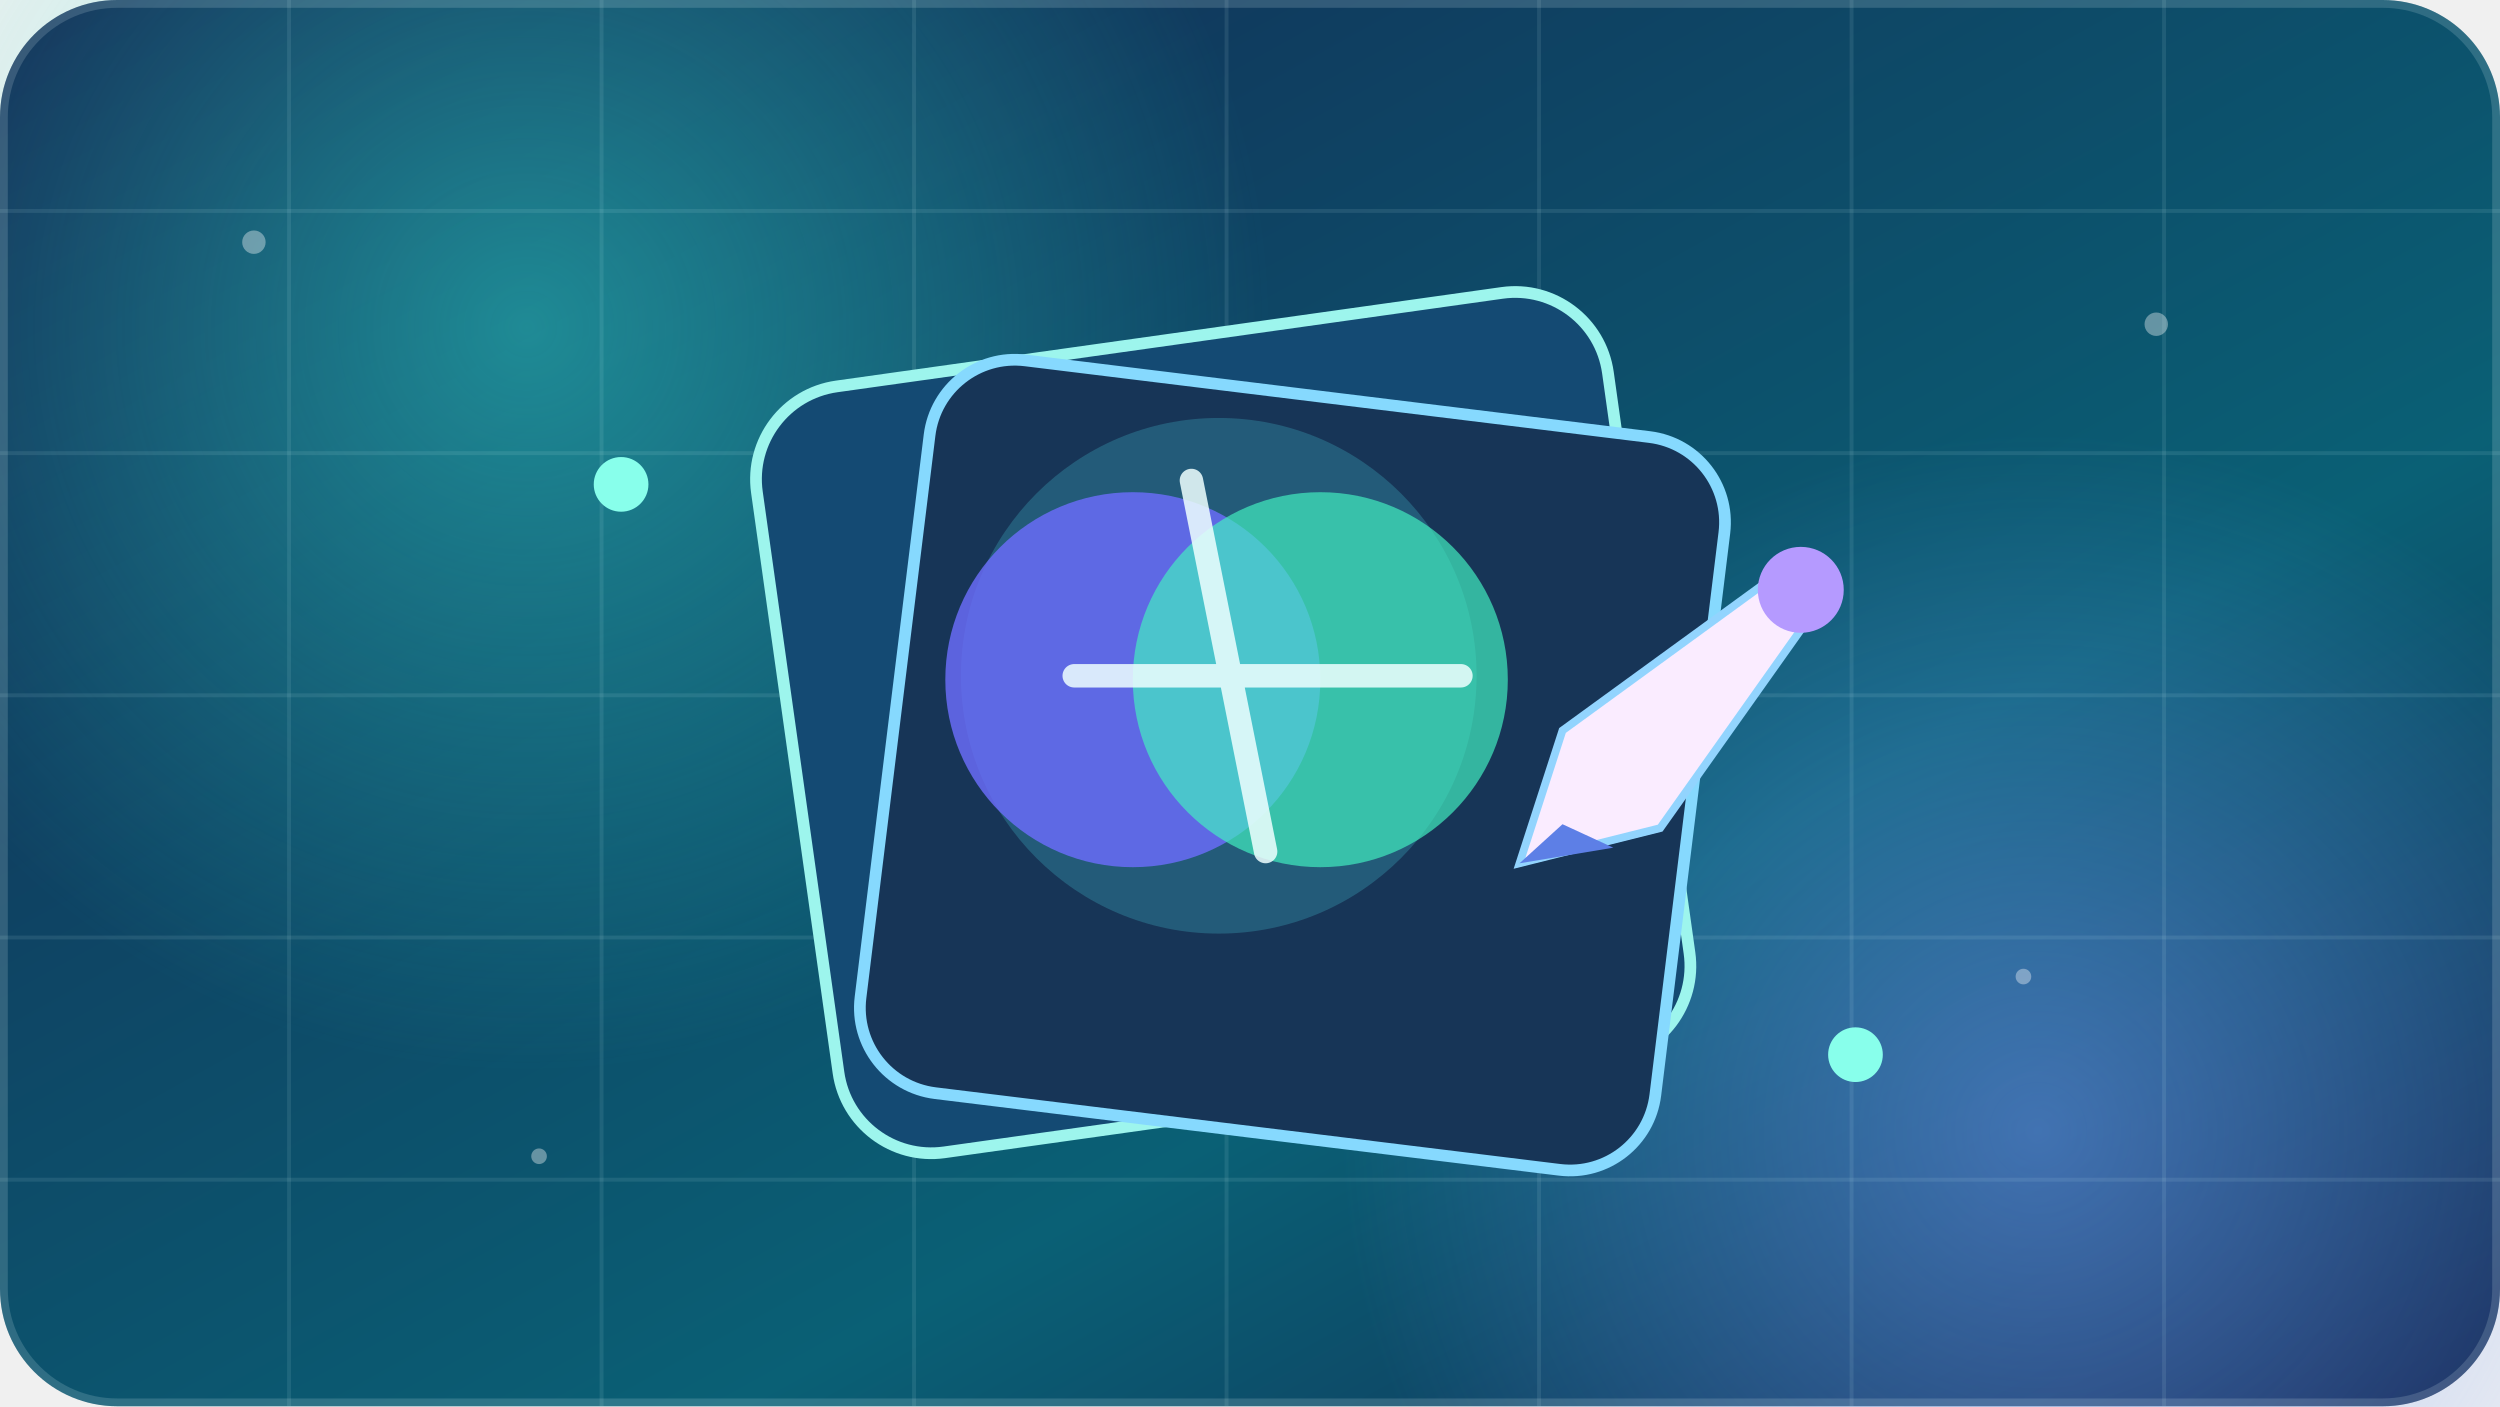
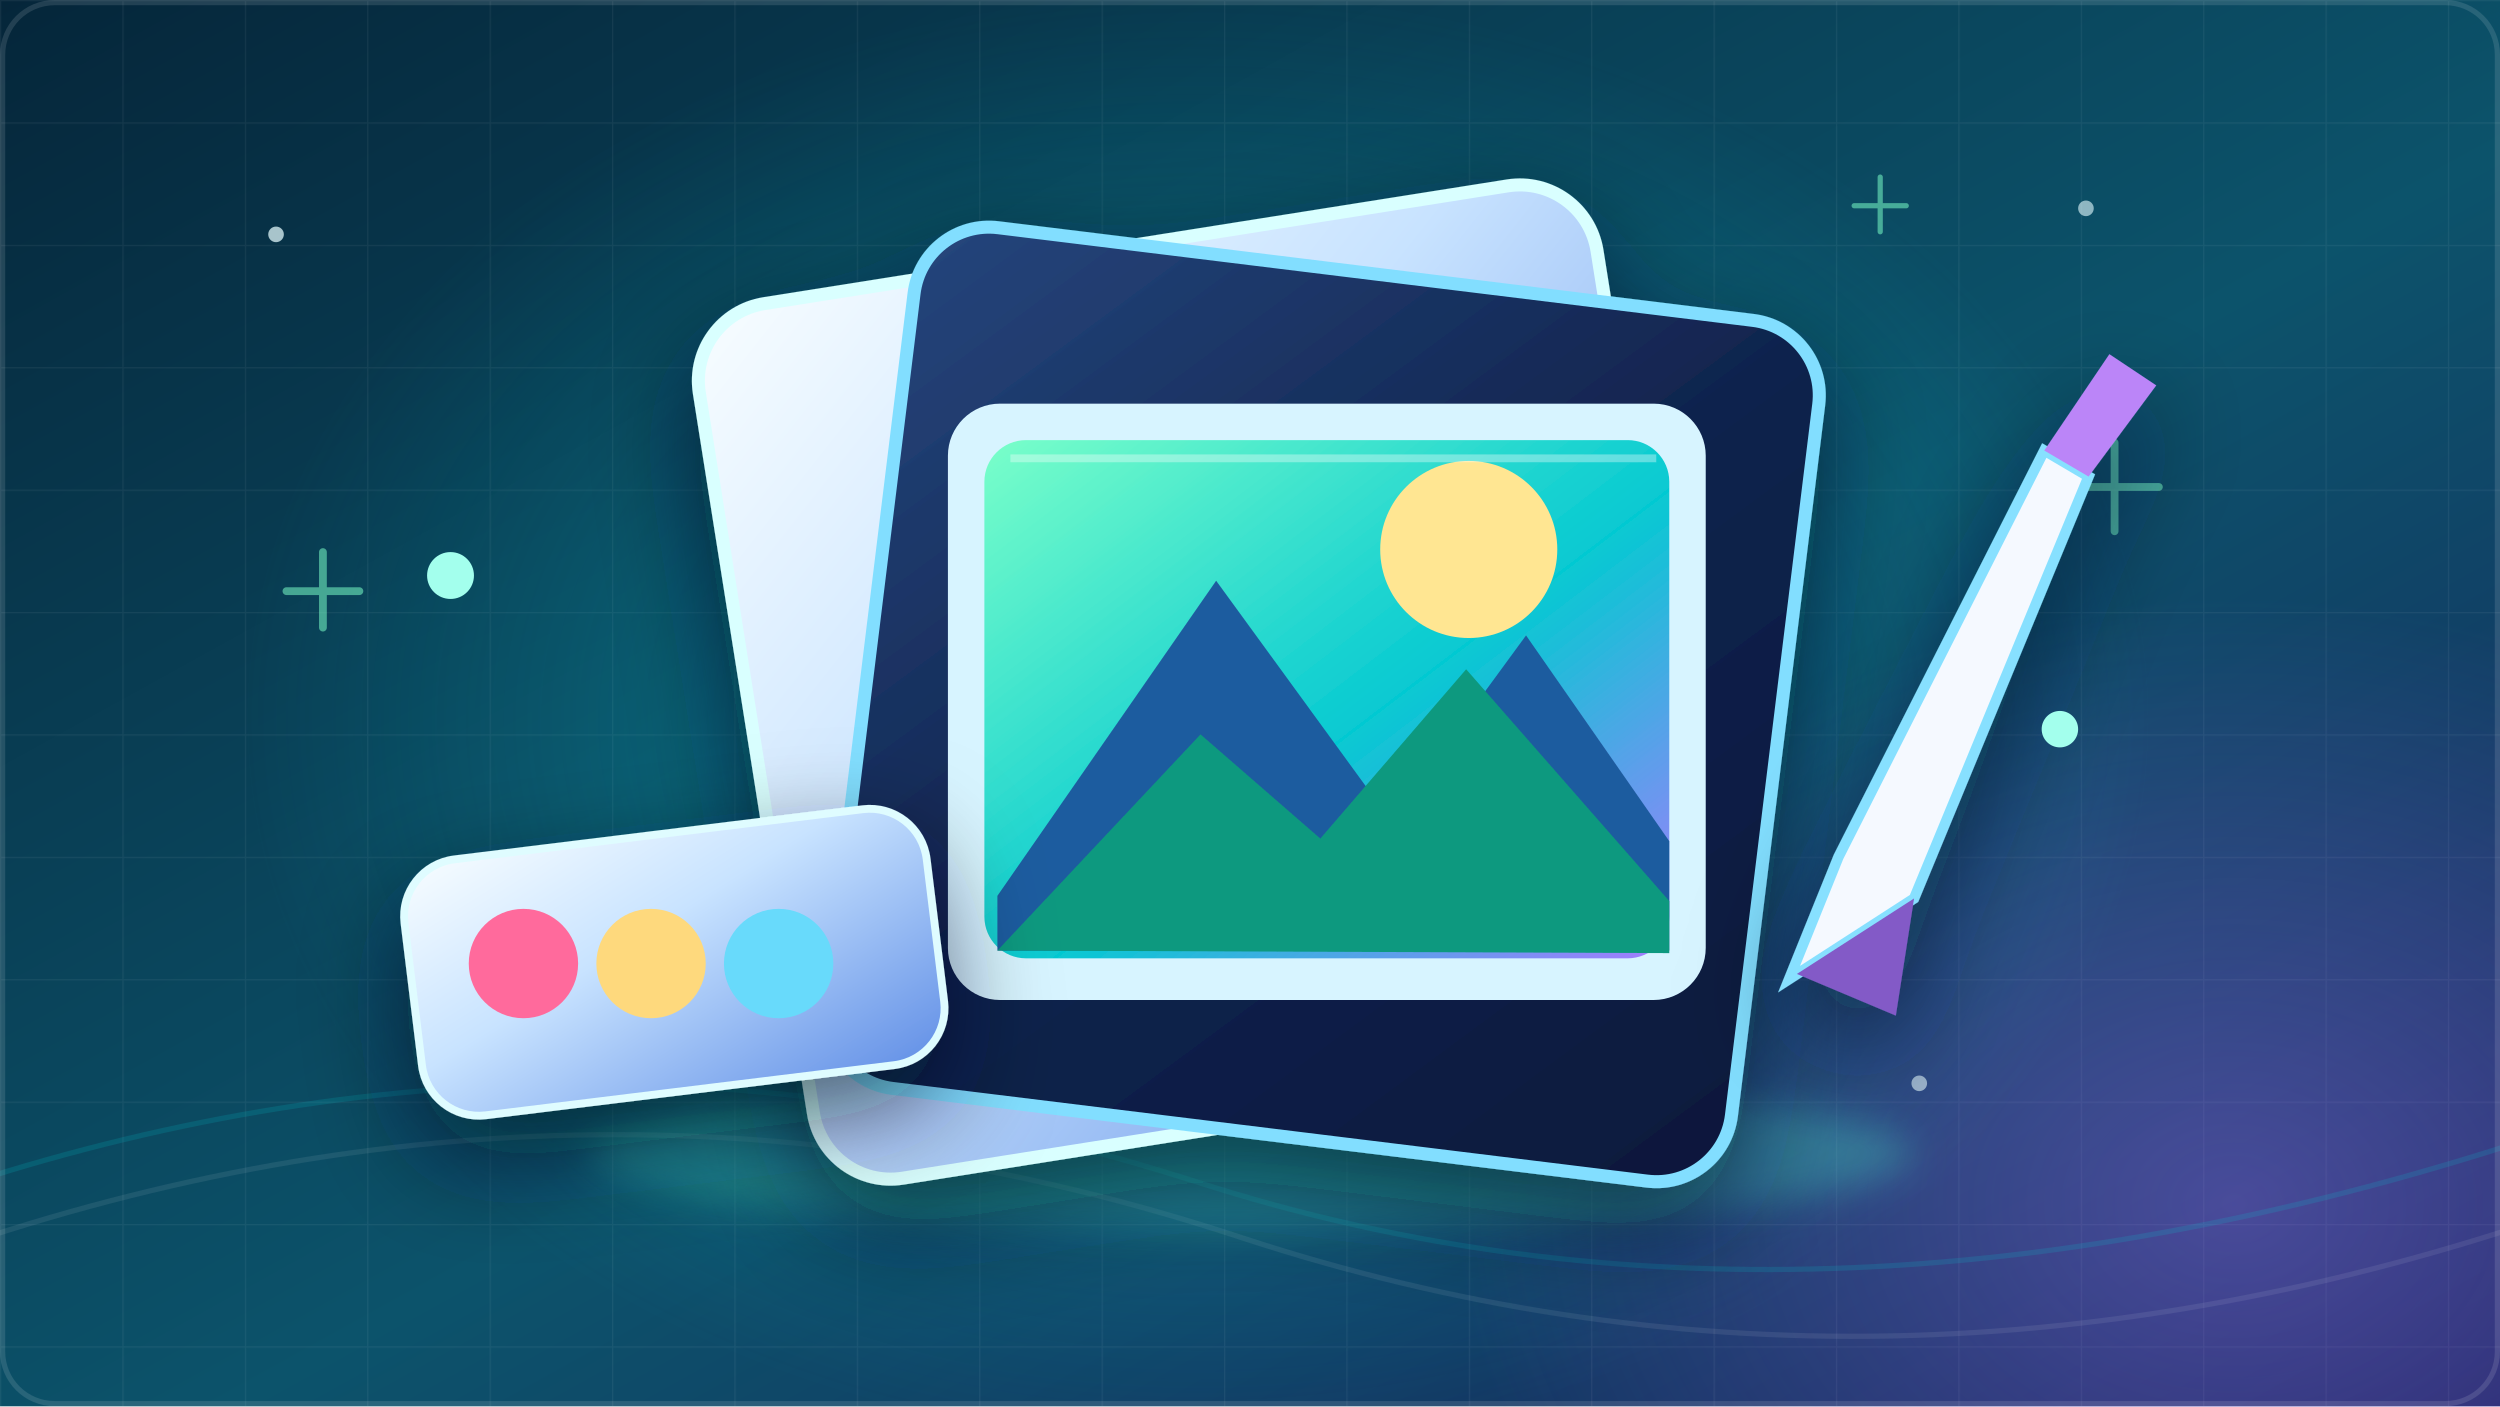
- <svg xmlns="http://www.w3.org/2000/svg" width="640" height="360" viewBox="0 0 640 360" role="img">
+ <svg xmlns="http://www.w3.org/2000/svg" viewBox="0 0 960 540" width="960" height="540" role="img">
  <defs>
    <linearGradient id="bg" x1="0" y1="0" x2="1" y2="1">
-       <stop stop-color="#132551" />
-       <stop offset=".65" stop-color="#0a6075" />
-       <stop offset="1" stop-color="#132551" />
+       <stop stop-color="#05263a" />
+       <stop offset=".55" stop-color="#0c536b" />
+       <stop offset="1" stop-color="#18235e" />
    </linearGradient>
-     <radialGradient id="light">
-       <stop stop-color="#30ead7" stop-opacity=".46" />
-       <stop offset="1" stop-color="#30ead7" stop-opacity="0" />
+     <radialGradient id="halo">
+       <stop stop-color="#06c9d2" stop-opacity=".53" />
+       <stop offset=".55" stop-color="#06c9d2" stop-opacity=".18" />
+       <stop offset="1" stop-color="#06c9d2" stop-opacity="0" />
    </radialGradient>
-     <radialGradient id="flare">
-       <stop stop-color="#75a0ff" stop-opacity=".5" />
-       <stop offset="1" stop-color="#75a0ff" stop-opacity="0" />
+     <radialGradient id="halo2">
+       <stop stop-color="#a57bff" stop-opacity=".36" />
+       <stop offset="1" stop-color="#a57bff" stop-opacity="0" />
    </radialGradient>
-     <filter id="glow">
-       <feGaussianBlur stdDeviation="1.1" />
+     <linearGradient id="glass" x1="0" y1="0" x2=".95" y2="1">
+       <stop stop-color="#f8fdff" />
+       <stop offset=".42" stop-color="#c8e3ff" />
+       <stop offset="1" stop-color="#6592e7" />
+     </linearGradient>
+     <linearGradient id="panel" x1="0" y1="0" x2="1" y2="1">
+       <stop stop-color="#26467d" />
+       <stop offset=".5" stop-color="#10234d" />
+       <stop offset="1" stop-color="#0b183c" />
+     </linearGradient>
+     <linearGradient id="neon" x1="0" y1="0" x2="1" y2="1">
+       <stop stop-color="#7affc9" />
+       <stop offset=".55" stop-color="#06c9d2" />
+       <stop offset="1" stop-color="#a57bff" />
+     </linearGradient>
+     <linearGradient id="high" x1="0" y1="0" x2="1" y2="1">
+       <stop stop-color="#fff" stop-opacity=".85" />
+       <stop offset="1" stop-color="#fff" stop-opacity="0" />
+     </linearGradient>
+     <filter id="shadow" x="-50%" y="-50%" width="200%" height="200%">
+       <feDropShadow dx="0" dy="16" stdDeviation="20" flood-color="#010b25" flood-opacity=".62" />
    </filter>
+     <filter id="smallGlow" x="-100%" y="-100%" width="300%" height="300%">
+       <feGaussianBlur stdDeviation="7" />
+     </filter>
+     <pattern id="grid" width="47" height="47" patternUnits="userSpaceOnUse">
+       <path d="M47 0H0V47" fill="none" stroke="#fff" stroke-opacity=".055" stroke-width="1" />
+     </pattern>
  </defs>
-   <rect width="640" height="360" rx="30" fill="url(#bg)" />
-   <circle cx="135" cy="84" r="190" fill="url(#light)" />
-   <circle cx="522" cy="290" r="180" fill="url(#flare)" />
-   <g stroke="#e5ffff" stroke-opacity=".09" fill="none">
-     <path d="M0 54h640M0 116h640M0 178h640M0 240h640M0 302h640" />
-     <path d="M74 0v360M154 0v360M234 0v360M314 0v360M394 0v360M474 0v360M554 0v360" />
+   <rect width="960" height="540" fill="url(#bg)" />
+   <rect width="960" height="540" fill="url(#grid)" />
+   <ellipse cx="460" cy="276" rx="365" ry="280" fill="url(#halo)" />
+   <ellipse cx="858" cy="463" rx="300" ry="235" fill="url(#halo2)" />
+   <path d="M-20 457Q220 377 460 454T990 431" fill="none" stroke="#06c9d2" stroke-opacity=".16" stroke-width="2" />
+   <path d="M-20 480Q230 394 476 475T985 465" fill="none" stroke="#fff" stroke-opacity=".08" stroke-width="2" />
+   <g fill="#e6fcff">
+     <circle cx="106" cy="90" r="3" opacity=".72" />
+     <circle cx="801" cy="80" r="3" opacity=".6" />
+     <circle cx="737" cy="416" r="3" opacity=".6" />
+     <circle cx="165" cy="392" r="3" opacity=".5" />
  </g>
-   <g fill="#fff" opacity=".37">
-     <circle cx="65" cy="62" r="3" />
-     <circle cx="552" cy="83" r="3" />
-     <circle cx="518" cy="250" r="2" />
-     <circle cx="138" cy="296" r="2" />
+   <g fill="none" stroke="#7affc9" stroke-opacity=".54" stroke-linecap="round">
+     <path d="M124 212v29m-14-14h28" stroke-width="3" />
+     <path d="M812 170v34m-17-17h34" stroke-width="3" />
+     <path d="M722 68v21m-10-10h20" stroke-width="2" />
  </g>
-   <rect x="203" y="86" width="220" height="198" rx="24" fill="#144a73" stroke="#9df5ed" stroke-width="3" transform="rotate(-8 313 184)" />
-   <rect x="229" y="100" width="205" height="189" rx="22" fill="#173557" stroke="#86d9fe" stroke-width="3" transform="rotate(7 320 190)" />
-   <circle cx="312" cy="173" r="66" fill="#4dd6e4" opacity=".24" />
-   <circle cx="290" cy="174" r="48" fill="#6b6dfb" opacity=".82" />
-   <circle cx="338" cy="174" r="48" fill="#42f0c1" opacity=".68" />
-   <path d="M305 123l19 95m-49-45h99" stroke="#efffff" stroke-width="6" stroke-linecap="round" opacity=".85" />
-   <path d="M425 212l39-55-9-10-55 40-11 34z" fill="#faecff" stroke="#92d4fe" stroke-width="2" />
-   <path d="M400 211l13 6-24 4z" fill="#5d7fe6" />
-   <circle cx="461" cy="151" r="11" fill="#b59aff" />
-   <circle cx="159" cy="124" r="7" fill="#88ffeb" />
-   <circle cx="475" cy="270" r="7" fill="#88ffeb" />
-   <rect x="1" y="1" width="638" height="358" rx="29" fill="none" stroke="#e7fdff" stroke-opacity=".16" stroke-width="2" />
+   <rect width="958" height="538" x="1" y="1" rx="20" fill="none" stroke="#fff" stroke-opacity=".12" stroke-width="2" />
+   <ellipse cx="480" cy="443" rx="254" ry="30" fill="#4dfbd2" opacity=".25" filter="url(#smallGlow)" />
+   <g filter="url(#shadow)">
+     <rect x="288" y="92" width="349" height="340" rx="30" fill="url(#glass)" stroke="#d9ffff" stroke-width="5" transform="rotate(-9 462 260)" />
+     <rect x="333" y="104" width="350" height="333" rx="29" fill="url(#panel)" stroke="#82deff" stroke-width="5" transform="rotate(7 508 270)" />
+     <rect x="364" y="155" width="291" height="229" rx="20" fill="#d7f4ff" />
+     <rect x="378" y="169" width="263" height="199" rx="16" fill="url(#neon)" />
+     <circle cx="564" cy="211" r="34" fill="#ffe692" />
+     <path d="M383 344l84-121 67 92 52-71 55 79v42H383z" fill="#1f5b9f" />
+     <path d="M383 365l78-83 46 40 56-65 78 89v20z" fill="#0b997f" />
+     <path d="M388 176h248" stroke="#fff" stroke-opacity=".34" stroke-width="3" />
+   </g>
+   <g filter="url(#shadow)">
+     <rect x="158" y="320" width="202" height="99" rx="22" fill="url(#glass)" stroke="#dffcff" stroke-width="3" transform="rotate(-7 259 370)" />
+     <circle cx="201" cy="370" r="21" fill="#ff6b9c" />
+     <circle cx="250" cy="370" r="21" fill="#fed97d" />
+     <circle cx="299" cy="370" r="21" fill="#67dafb" />
+     <path d="M706 329l79-156 17 10-67 162-48 31z" fill="#f5f9ff" stroke="#87e0ff" stroke-width="4" />
+     <path d="M785 173l25-37 18 12-26 35" fill="#bb85f8" />
+     <path d="M690 374l45-29-7 45z" fill="#835ac7" />
+   </g>
+   <g fill="#a3ffed">
+     <circle cx="173" cy="221" r="9" />
+     <circle cx="791" cy="280" r="7" />
+   </g>
</svg>
